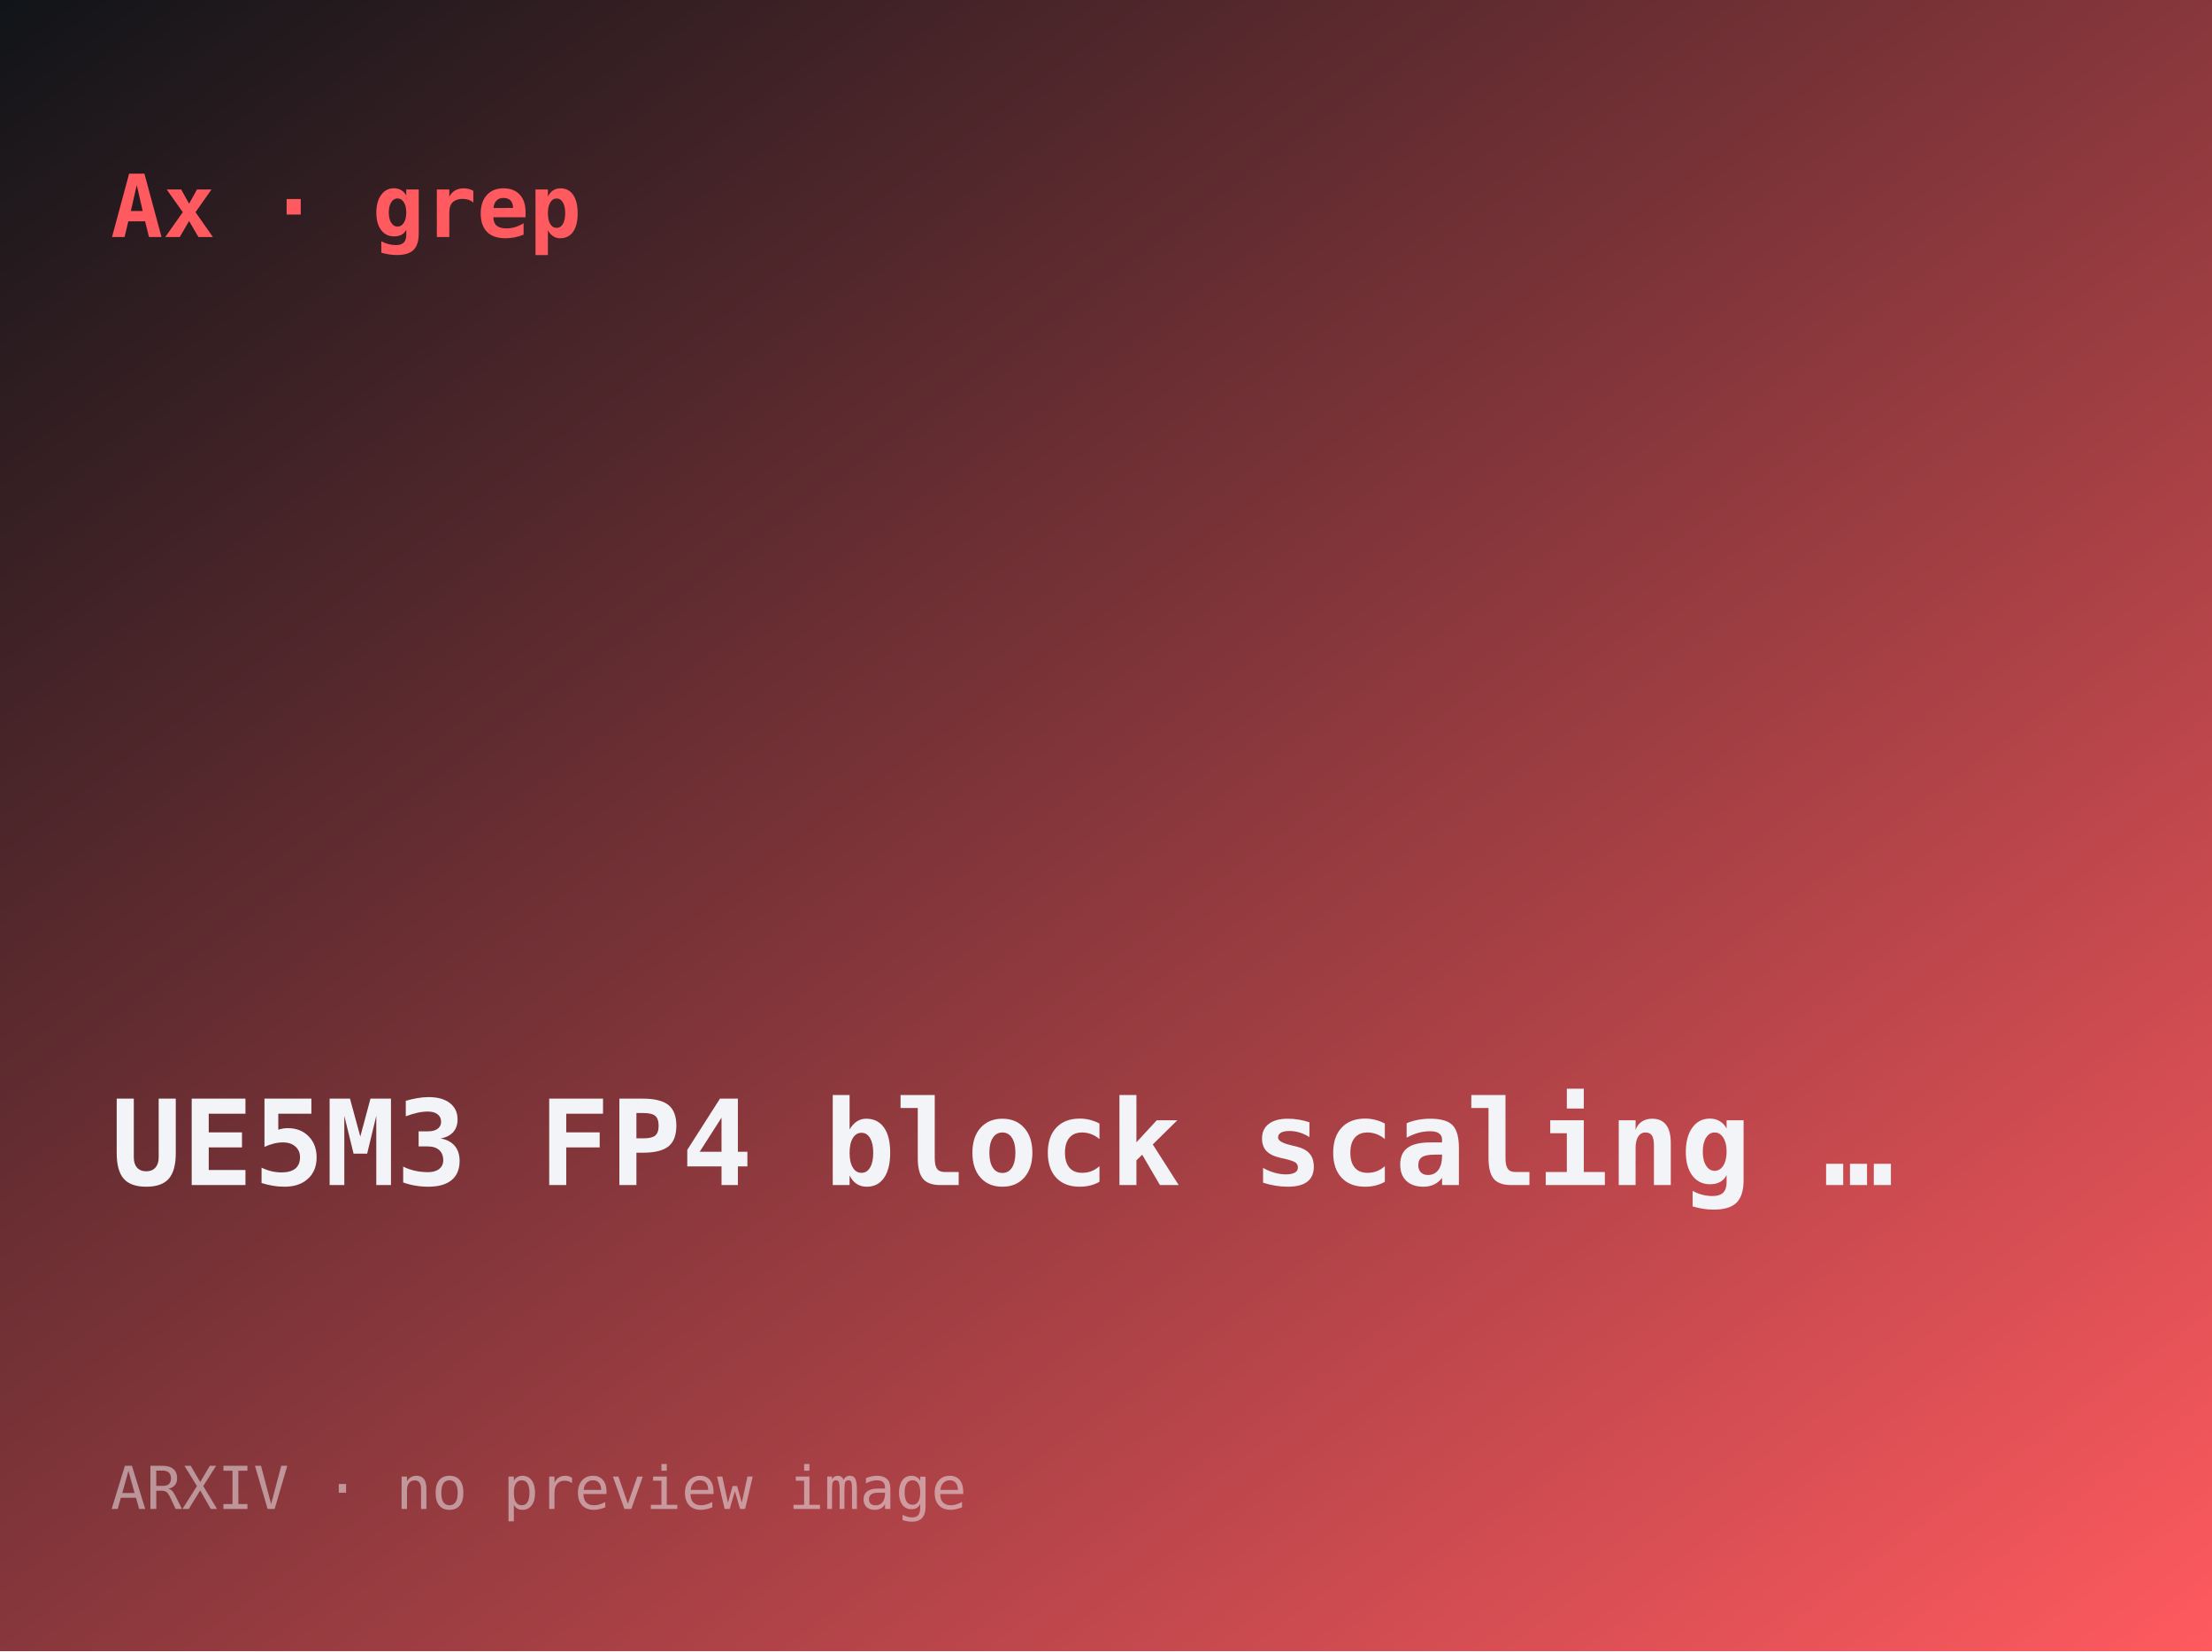
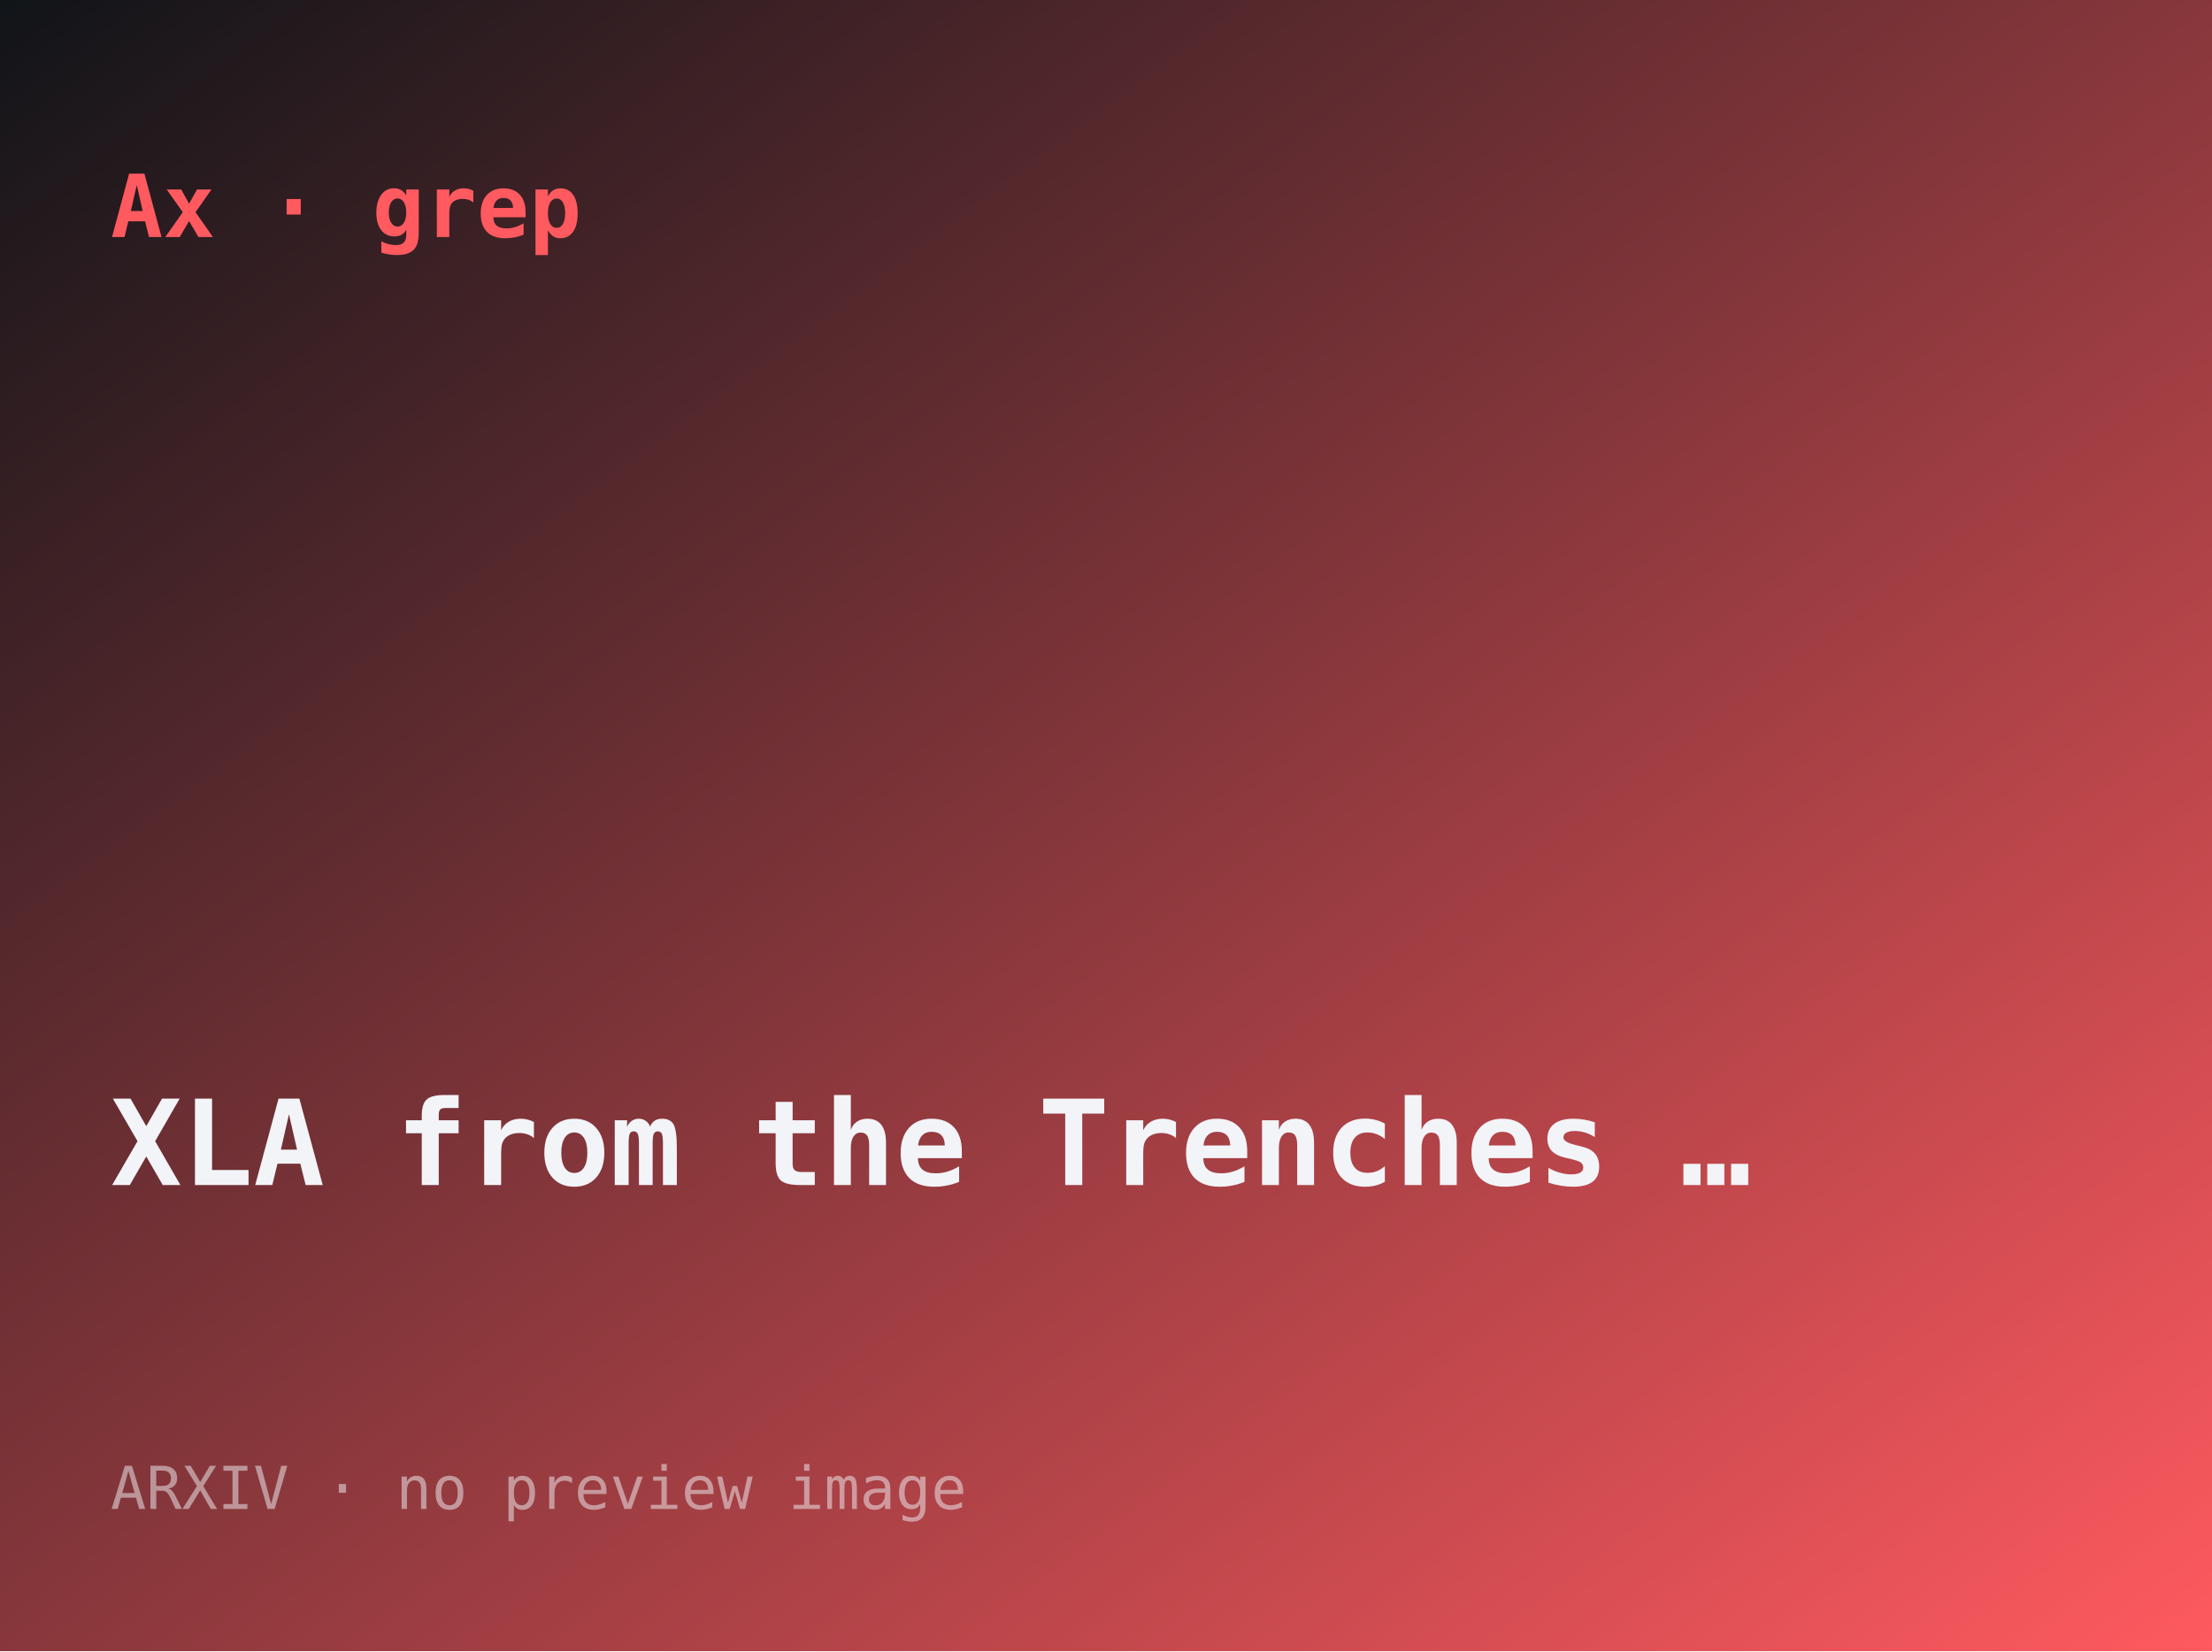
- <svg xmlns="http://www.w3.org/2000/svg" width="560" height="418" viewBox="0 0 560 418" role="img" aria-label="UE5M3 FP4 block scaling for stable pretraining">
+ <svg xmlns="http://www.w3.org/2000/svg" width="560" height="418" viewBox="0 0 560 418" role="img" aria-label="XLA from the Trenches: Correctness on TPU Workloads at Scale">
  <defs>
    <linearGradient id="g" x1="0" y1="0" x2="1" y2="1">
      <stop offset="0" stop-color="#101418" />
      <stop offset="1" stop-color="#ff5a5f" />
    </linearGradient>
  </defs>
  <rect width="560" height="418" fill="url(#g)" />
  <text x="28" y="60" font-family="ui-monospace,monospace" font-size="22" fill="#ff5a5f" font-weight="700">Ax · grep</text>
-   <text x="28" y="300" font-family="ui-monospace,monospace" font-size="30" fill="#f2f4f8" font-weight="600">UE5M3 FP4 block scaling …</text>
+   <text x="28" y="300" font-family="ui-monospace,monospace" font-size="30" fill="#f2f4f8" font-weight="600">XLA from the Trenches …</text>
  <text x="28" y="382" font-family="ui-monospace,monospace" font-size="15" fill="rgba(242,244,248,.5)">ARXIV · no preview image</text>
</svg>
